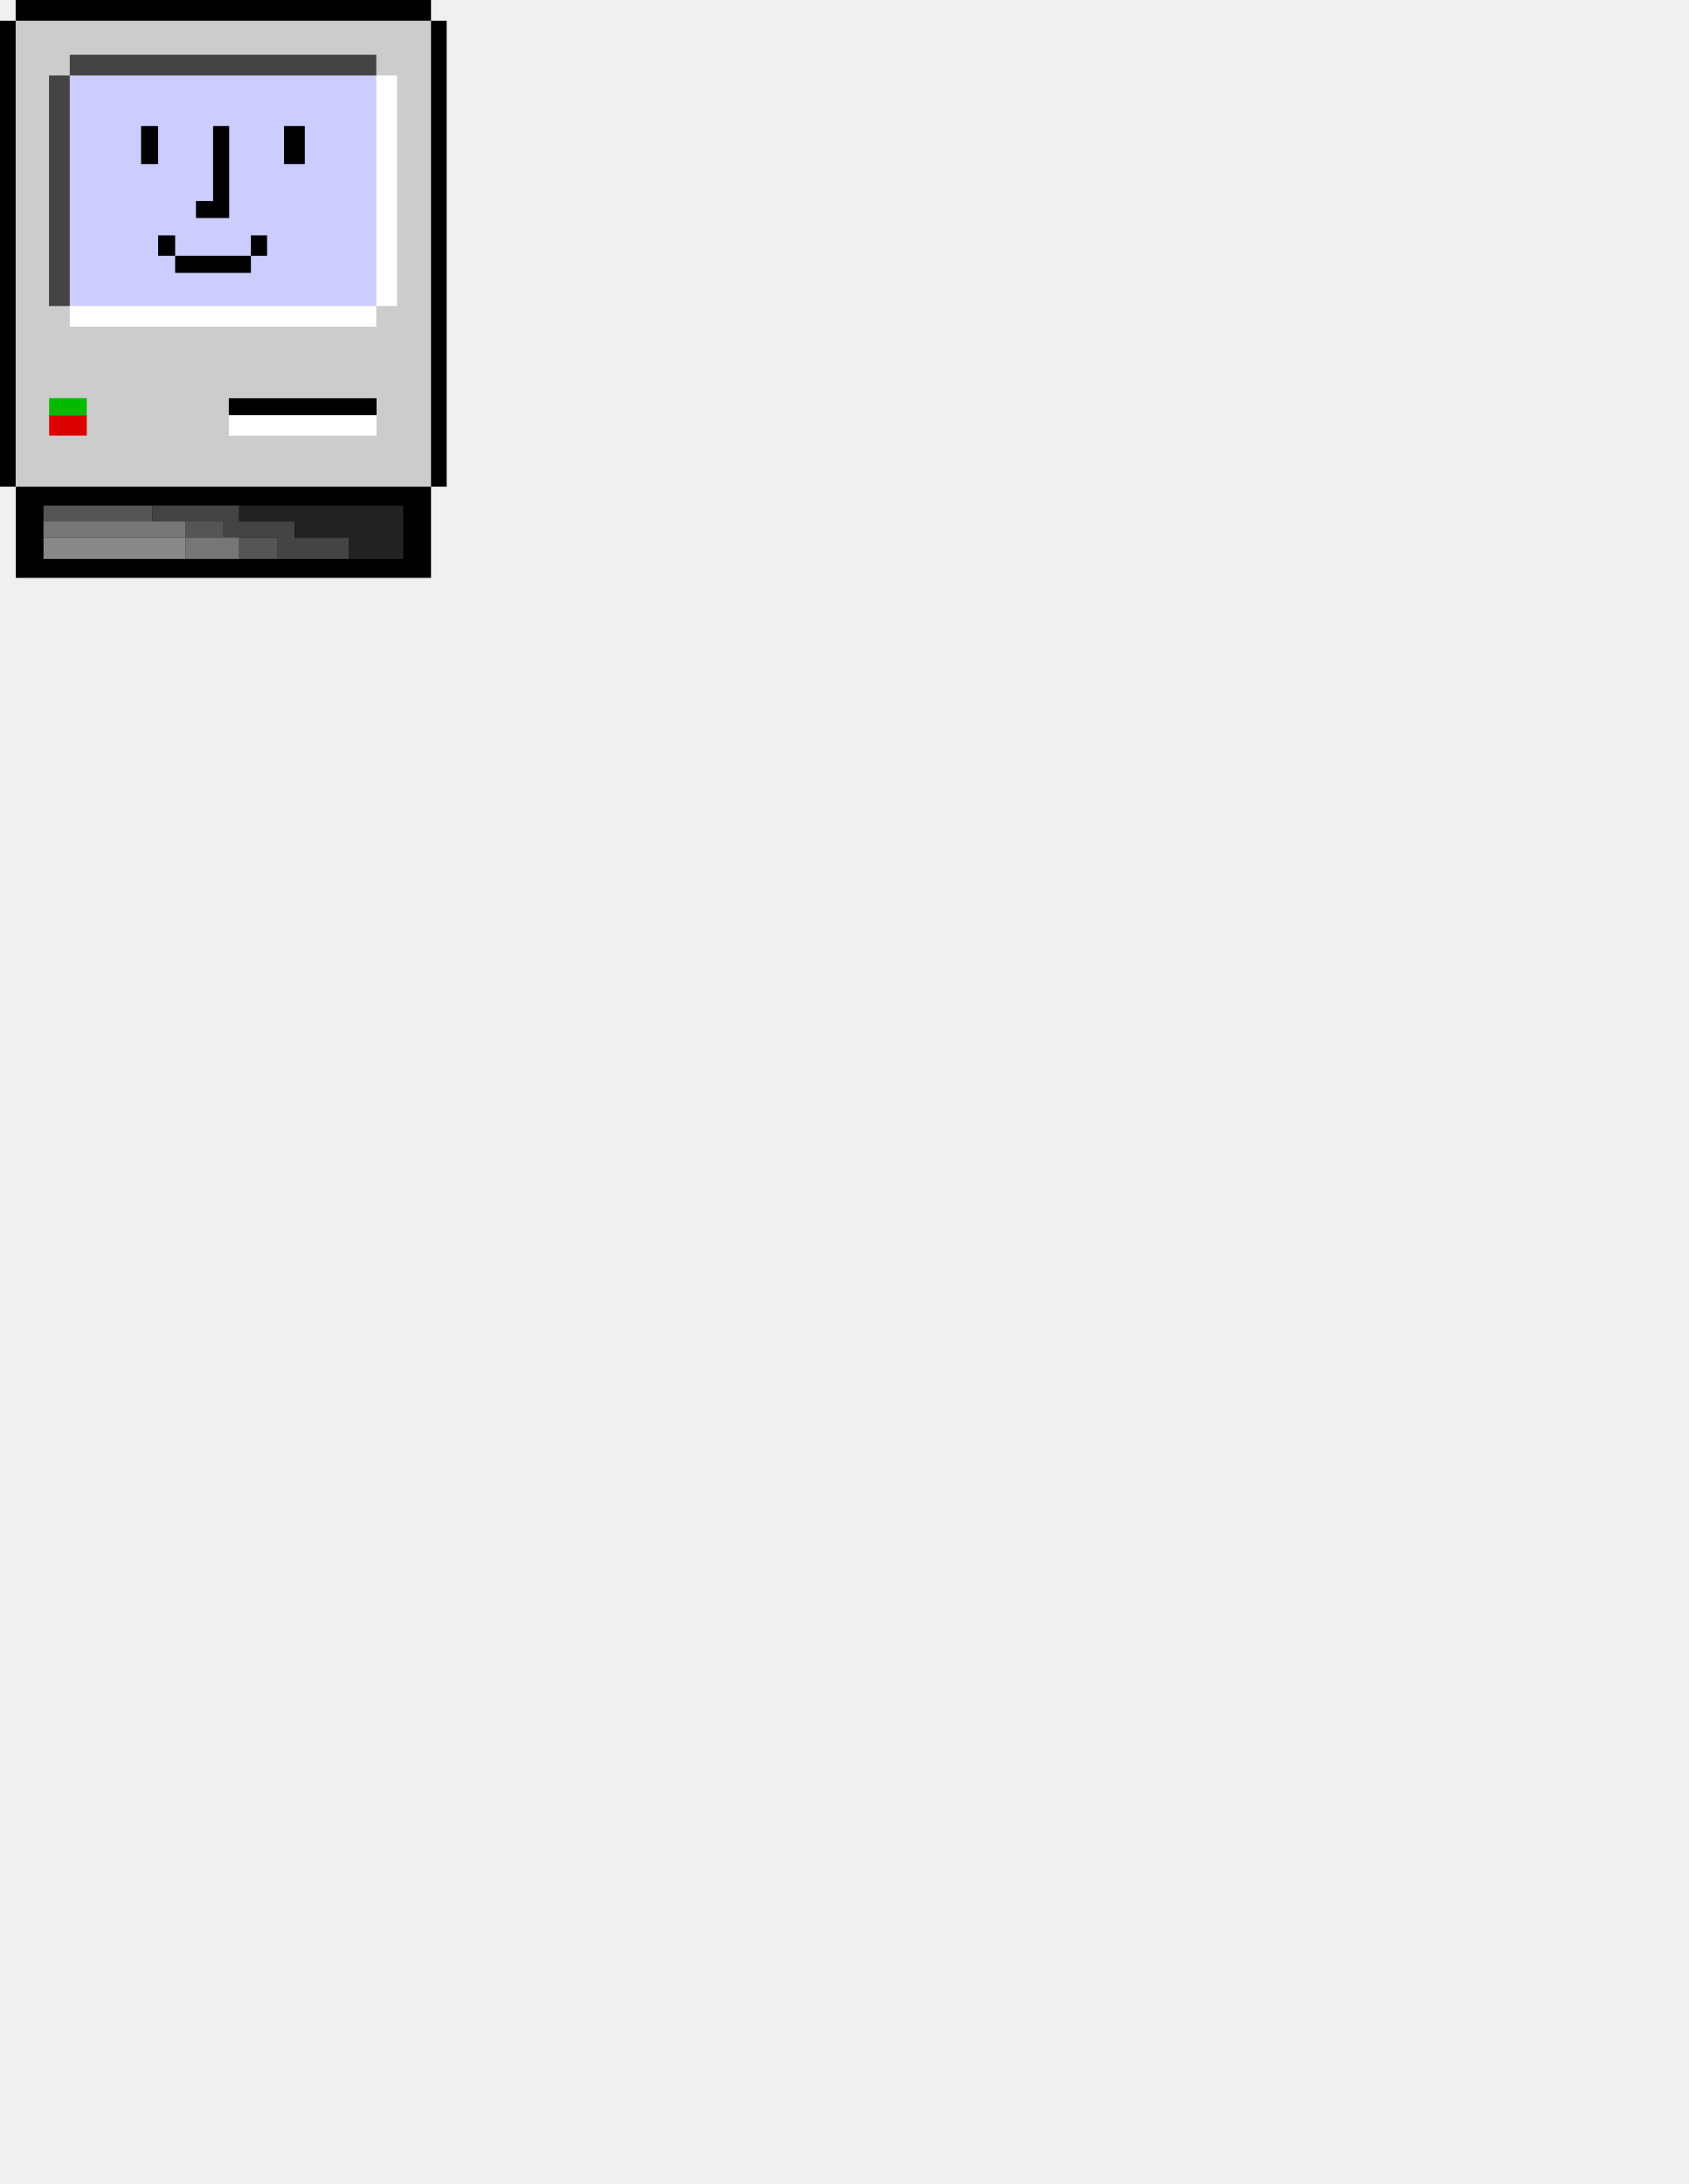
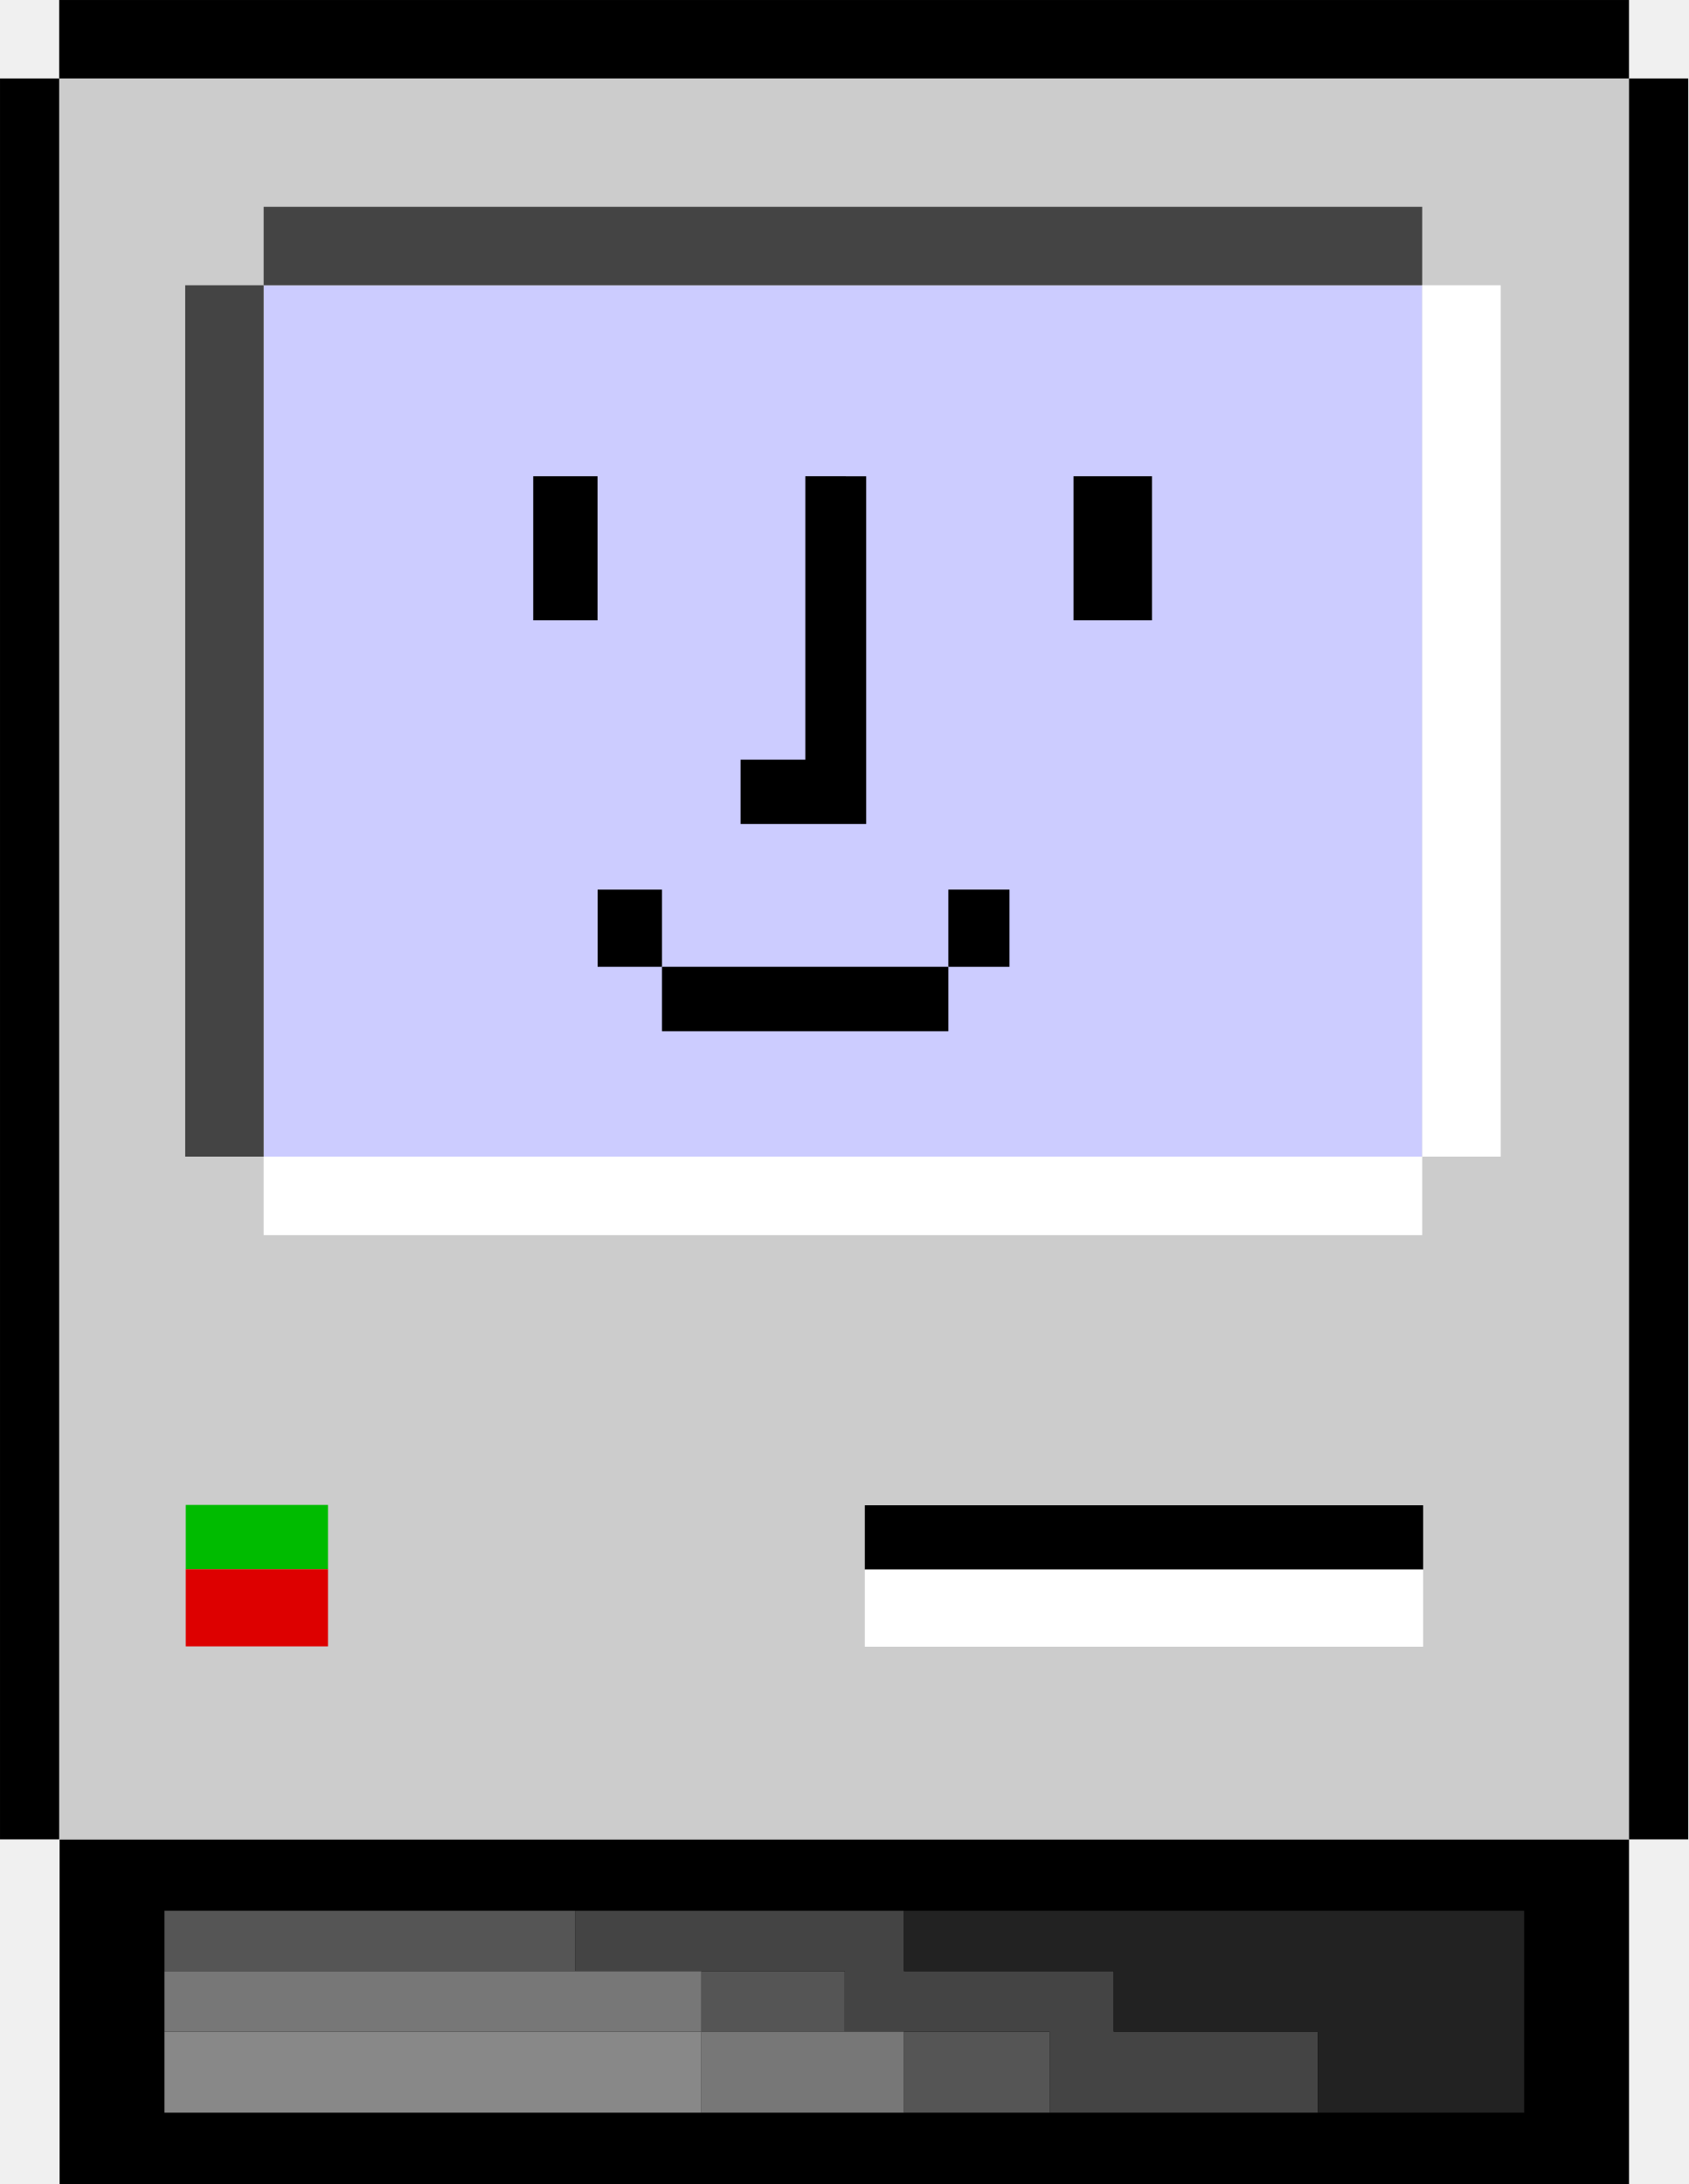
- <svg xmlns="http://www.w3.org/2000/svg" width="8.471mm" height="10.961mm" version="1.1">
+ <svg xmlns="http://www.w3.org/2000/svg" version="1.1" viewBox="0 0 8.471 10.961">
  <g transform="translate(-5.309 -4.3002)">
    <g transform="matrix(.06455 0 0 .06455 7.6051 7.0901)">
      <path d="m-30.938 99.788h122v26.804h-122z" stroke-width="2.384" />
      <g transform="translate(-56.456 -31.41)">
        <path d="m33.669 136.75v4.7h31.951v-4.7zm41.74 4.7v4.7h11.146v-4.7zm15.743 4.7v6.3h11.319v-6.3z" fill="#555" />
        <path d="m65.619 136.75v4.7h20.935v4.7h15.916v6.3h20.86v-6.3h-15.874v-4.7h-16.304v-4.7z" fill="#444" />
        <path d="m91.152 136.75v4.7h16.304v4.7h15.874v6.3h16.038v-15.7z" fill="#222" />
        <path d="m33.669 141.45v4.7h41.74v-4.7zm41.74 4.7v6.3h15.743v-6.3z" fill="#777" />
        <path d="m33.669 146.15h41.74v6.3h-41.74z" fill="#888" />
      </g>
      <path d="m-30.97-37.12h122.03v136.91h-122.03z" fill="#ccc" stroke-width=".265" />
      <path d="m-15.076-21.041h90.061v67.75h-90.061z" fill="#ccf" stroke-width=".265" />
      <path transform="scale(.26458)" d="m102.17-23.402v83.285h-19.025v18.896h36.902v-102.18z" stroke-width=".937" />
      <path d="m-30.97-43.22h122.03v6.1h-122.03z" stroke-width="1.137" />
      <path d="m-15.076-27.141h90.061v6.1h-90.061z" fill="#444" stroke-width=".977" />
      <path transform="rotate(90)" d="m-21.041 15.076h67.75v6.1h-67.75z" fill="#444" stroke-width=".848" />
      <path transform="rotate(90)" d="m-21.041-81.085h67.75v6.1h-67.75z" fill="#fff" stroke-width=".848" />
      <path d="m-15.076 46.709h90.061v6.1h-90.061z" fill="#fff" stroke-width=".977" />
      <path d="m31.656 73.813h43.4v5h-43.4z" stroke-width=".264" />
      <path d="m31.656 78.813h43.4v6h-43.4z" fill="#fff" stroke-width=".29" />
      <path d="m-21.133 73.786h11.06v5h-11.06z" fill="#0b0" stroke-width=".134" />
      <path d="m-21.133 78.786h11.06v6h-11.06z" fill="#d00" stroke-width=".146" />
      <g>
        <path d="m5.88-6.192h5v11.2h-5z" stroke-width=".266" />
        <path d="m47.88-6.192h6.1v11.2h-6.1z" stroke-width=".294" />
        <path d="m10.887 25.947h5v6h-5z" stroke-width=".195" />
        <path d="m38.15 25.945h4.75v6.003h-4.75z" stroke-width=".19" />
        <path d="m15.887 31.947h22.263v5.011h-22.263z" stroke-width="11.121" />
        <path transform="rotate(90)" d="m-37.12 30.97h136.91v4.6h-136.91z" stroke-width="1.046" />
        <path transform="rotate(90)" d="m-37.12-95.662h136.91v4.6h-136.91z" stroke-width="1.046" />
      </g>
    </g>
  </g>
</svg>
